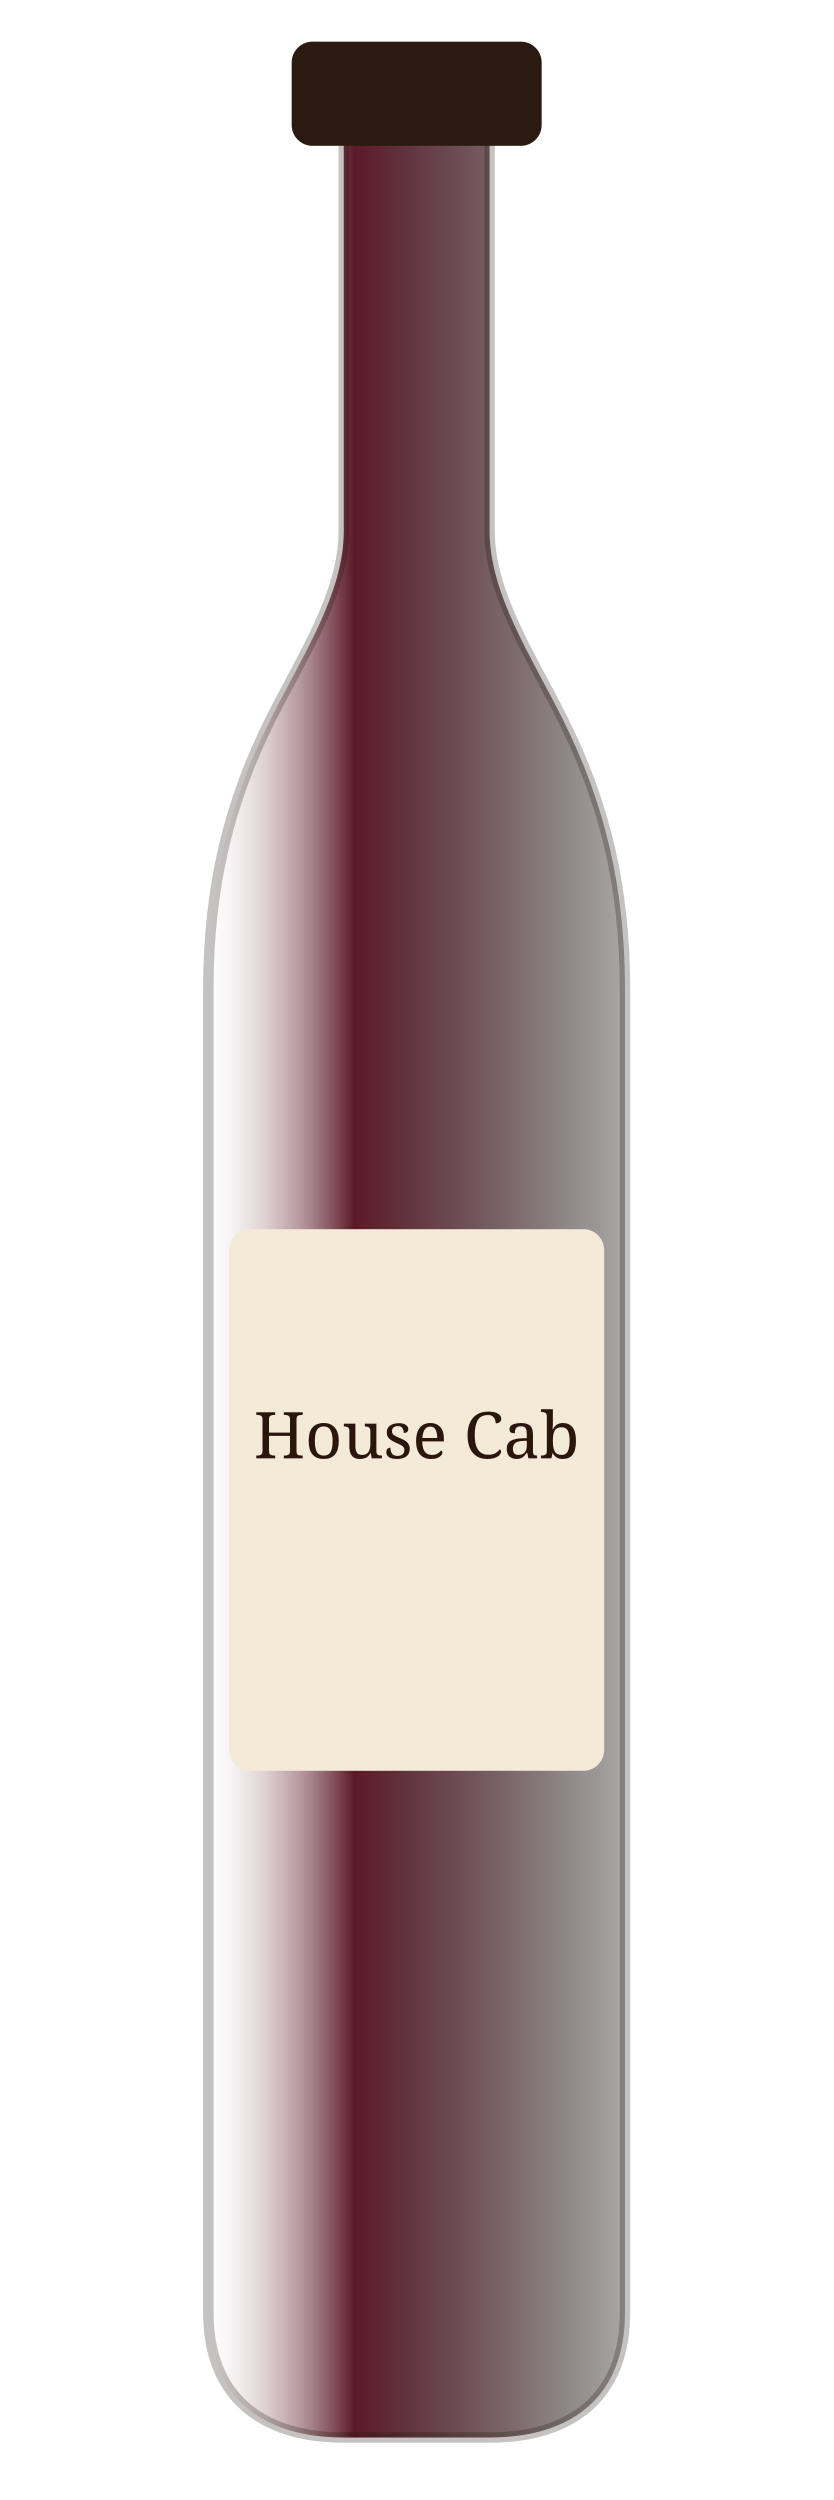
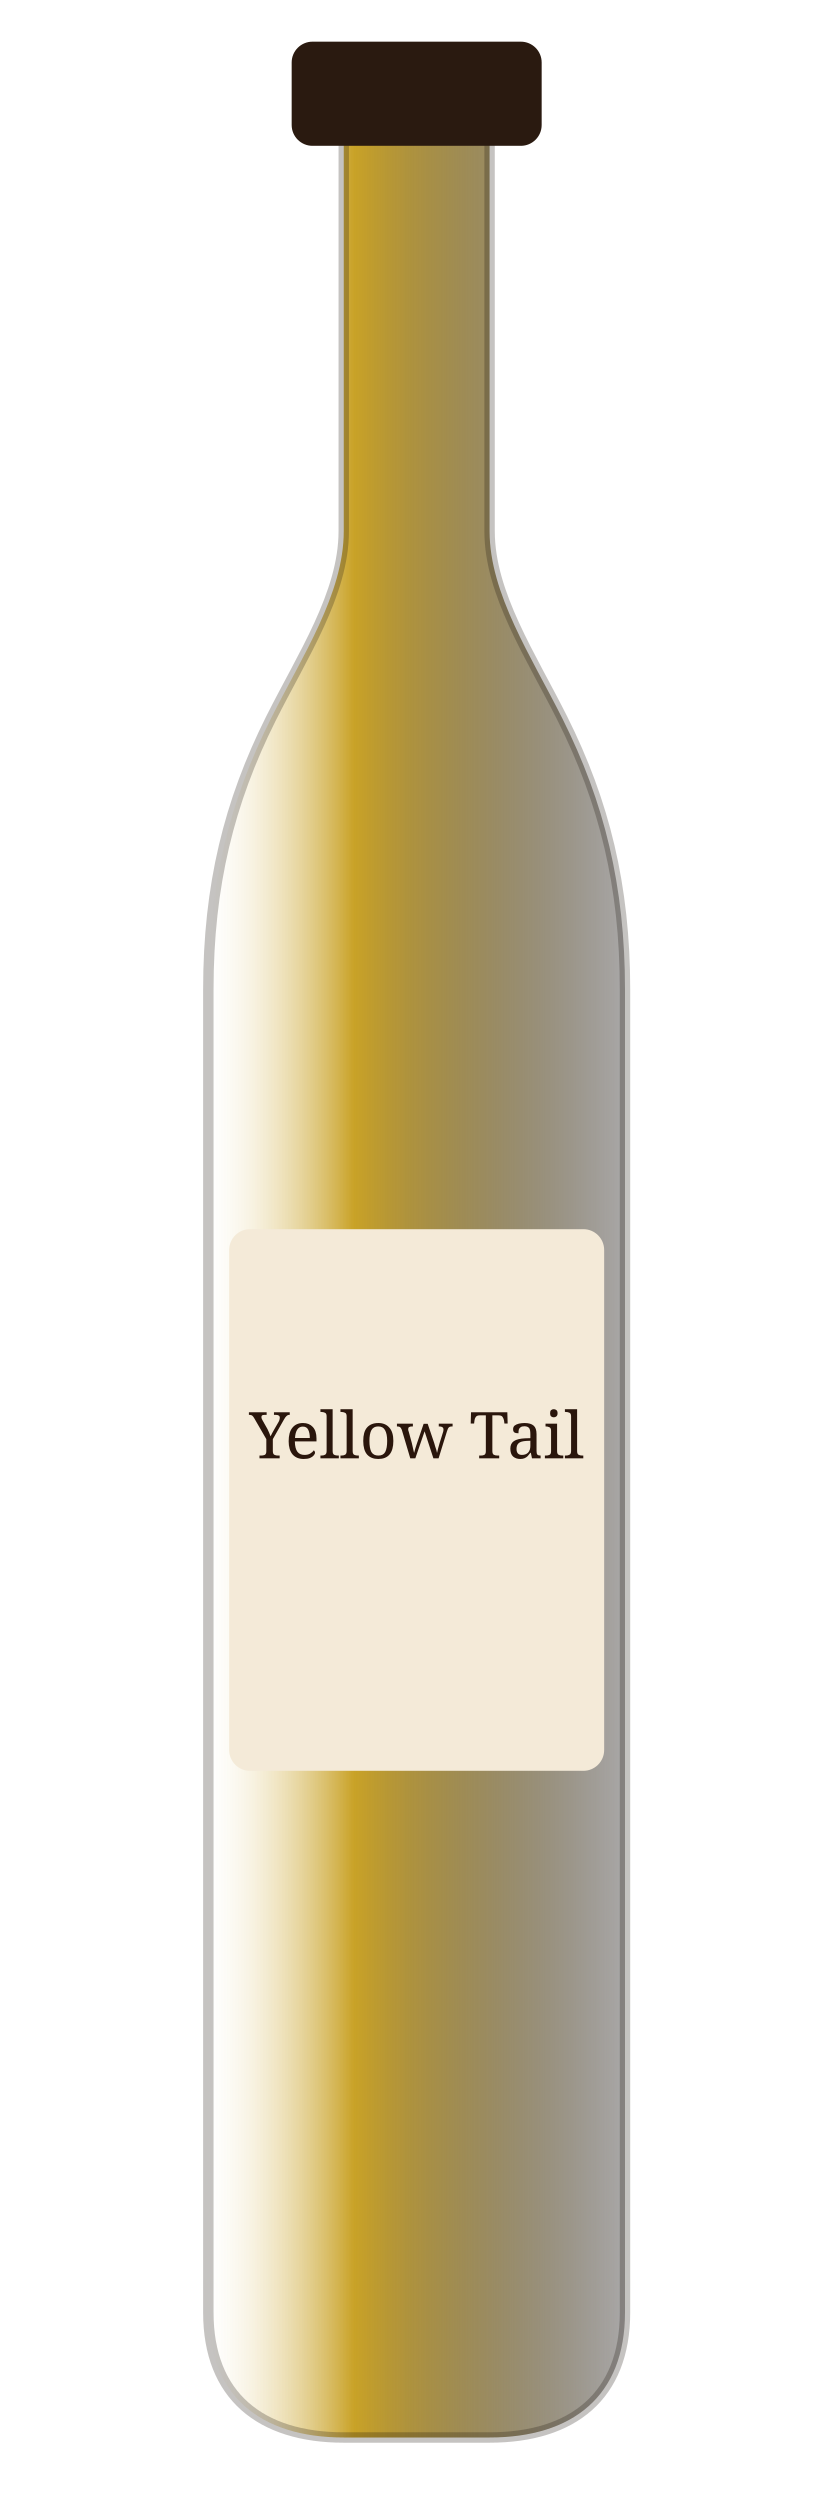
<svg xmlns="http://www.w3.org/2000/svg" viewBox="0 0 80 240" width="80" height="240">
  <defs>
    <linearGradient id="g" x1="0" y1="0" x2="1" y2="0">
      <stop offset="0" stop-color="#ffffff" stop-opacity=".22" />
-       <stop offset=".35" stop-color="#5c1a28" />
+       <stop offset=".35" stop-color="#c9a227" />
      <stop offset="1" stop-color="#0a0504" stop-opacity=".35" />
    </linearGradient>
  </defs>
  <path d="M36 8h8c2 0 3 2 3 5v38c0 6 4 12 7 18 4 8 6 16 6 26v127c0 8-5 12-13 12H33c-8 0-13-4-13-12V95c0-10 2-18 6-26 3-6 7-12 7-18V13c0-3 1-5 3-5z" fill="url(#g)" stroke="#1a100a" stroke-opacity=".25" />
  <rect x="28" y="4" width="24" height="10" rx="2" fill="#2a1a10" />
  <rect x="22" y="118" width="36" height="52" rx="2" fill="#f4ead8" />
-   <text x="40" y="140" text-anchor="middle" font-family="Georgia,serif" font-size="6.2" fill="#2a160c">House Cab</text>
+   <text x="40" y="140" text-anchor="middle" font-family="Georgia,serif" font-size="6.2" fill="#2a160c">Yellow Tail</text>
</svg>
